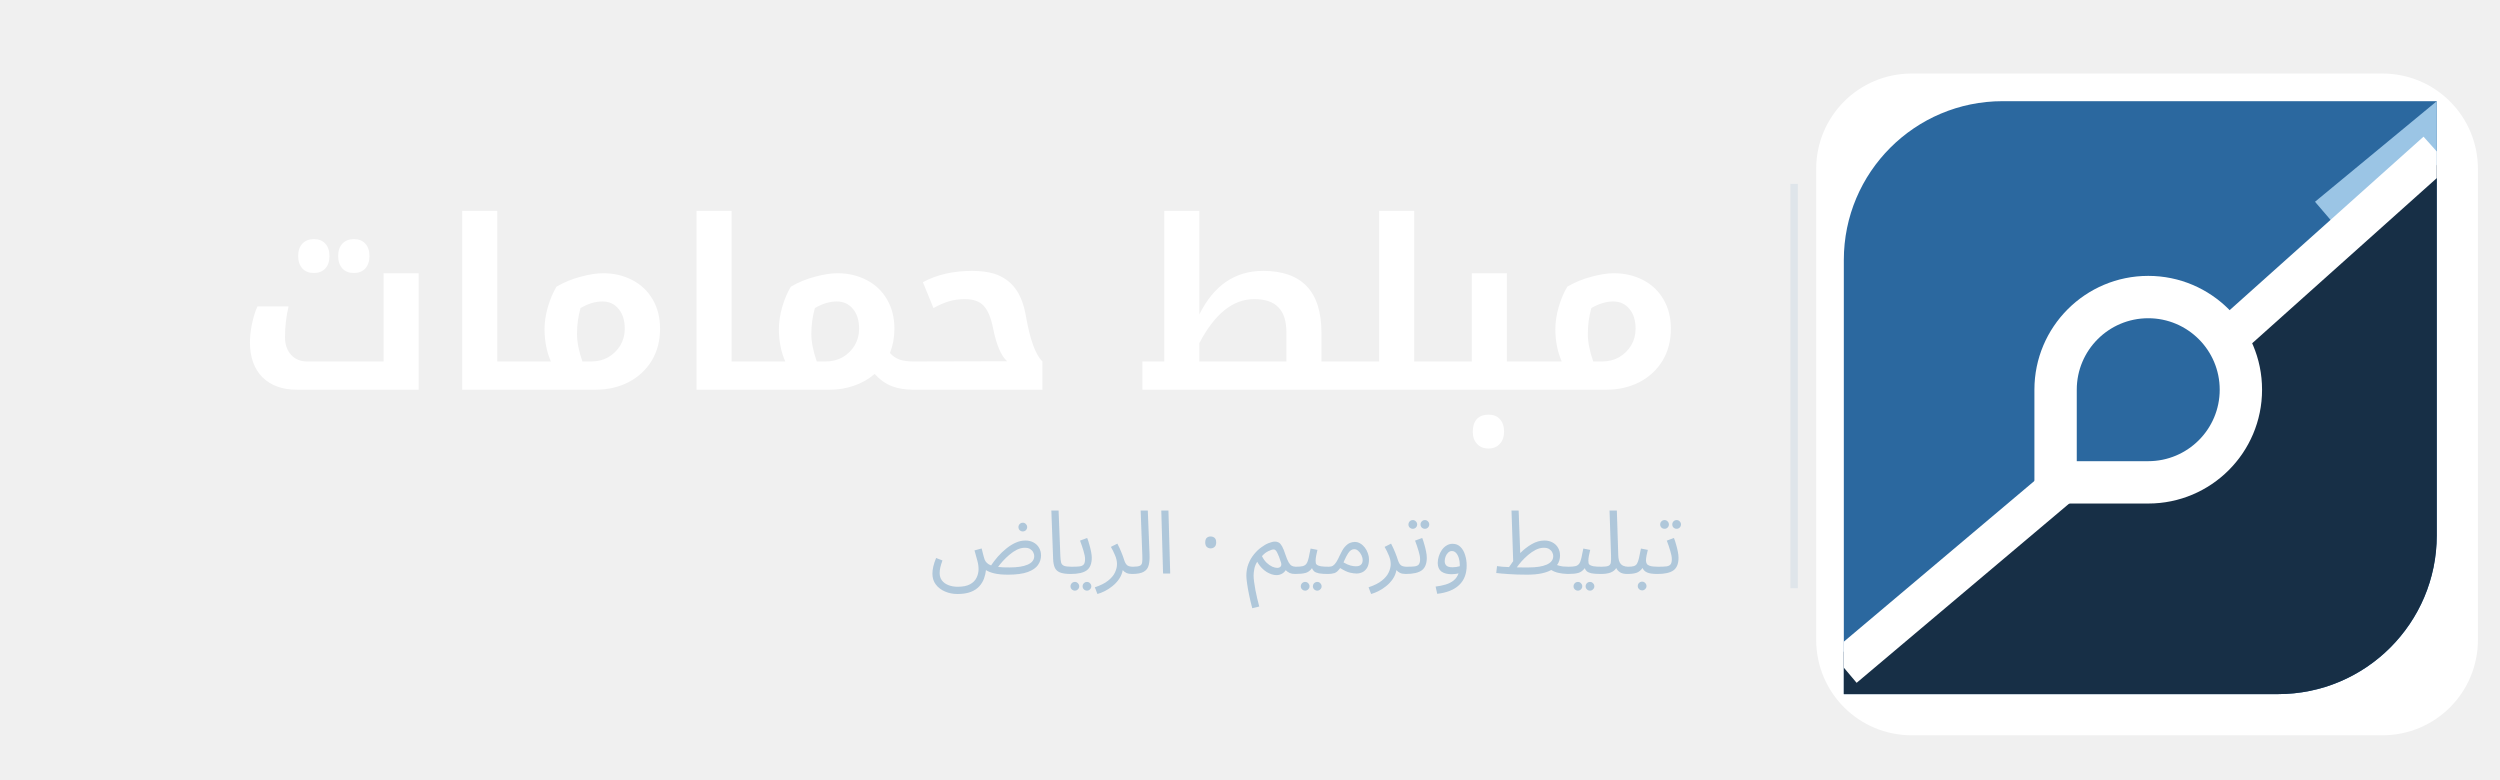
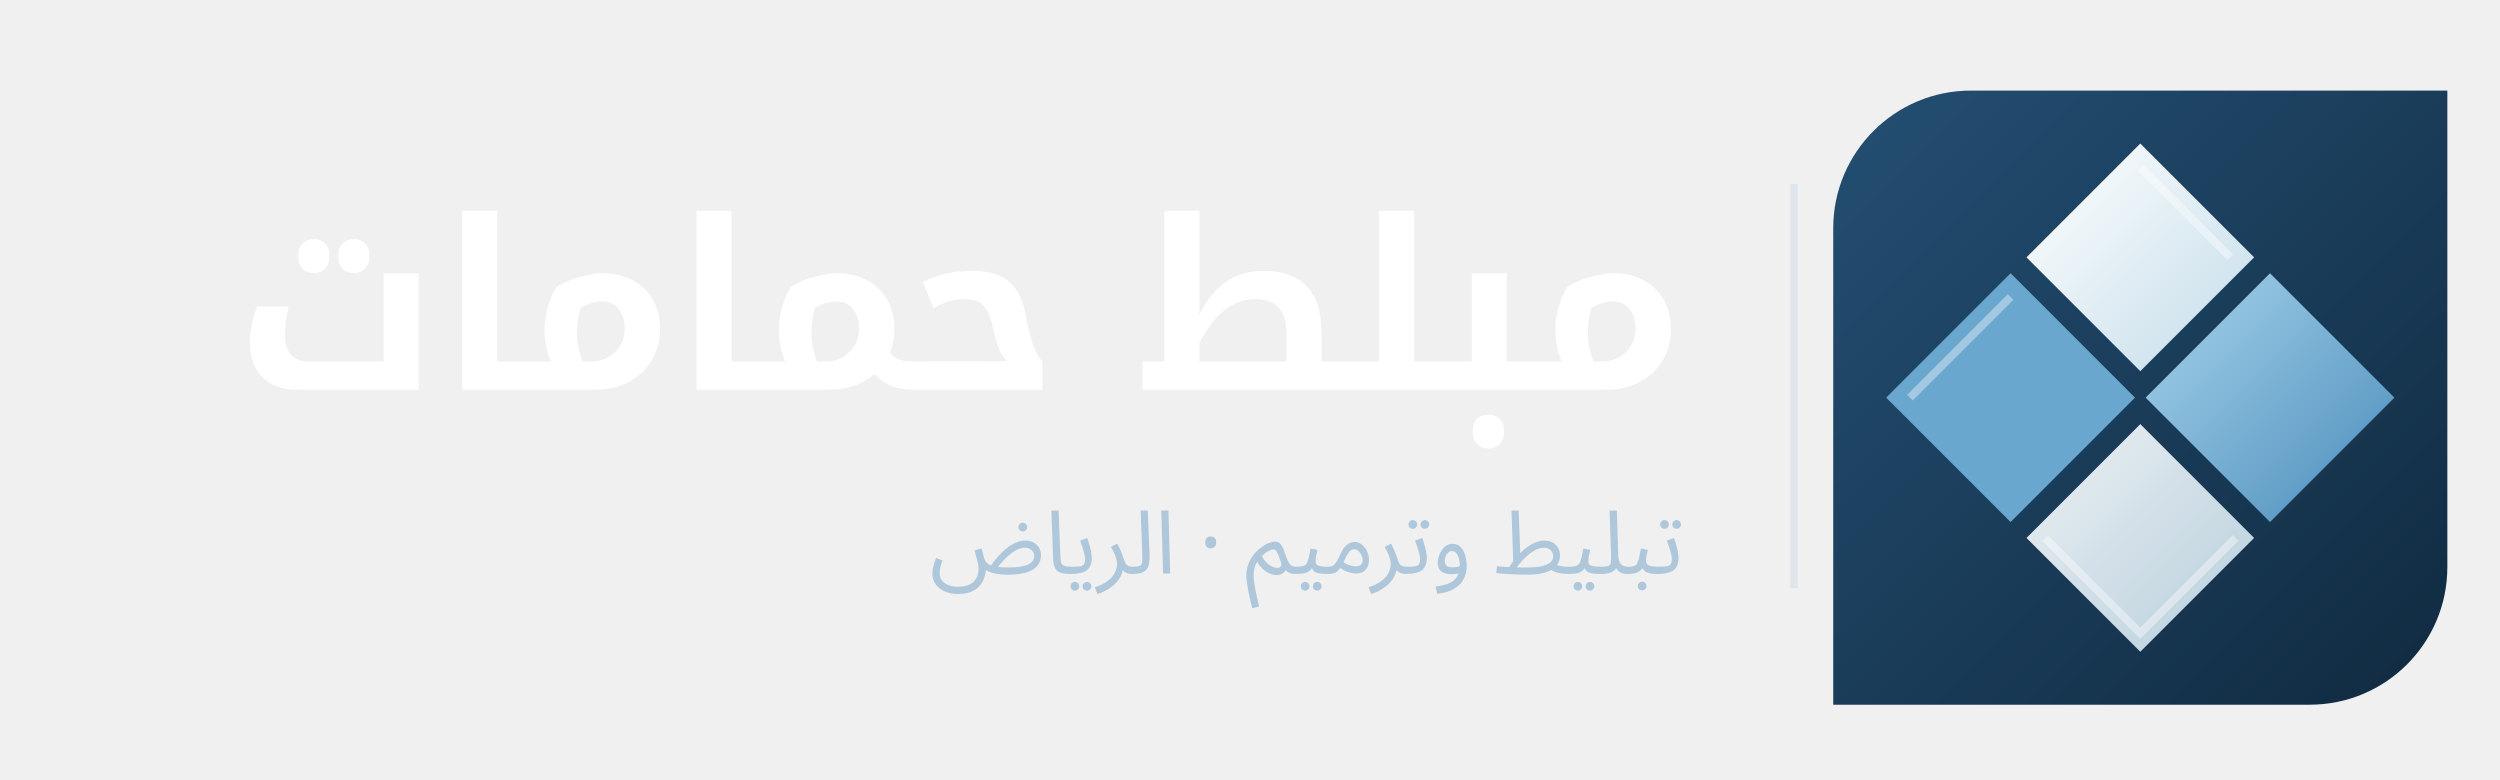
- <svg xmlns="http://www.w3.org/2000/svg" width="340" height="106" viewBox="0 0 340 106" version="1.1" id="svg9">
-   <defs id="defs9" />
-   <path id="rect1" style="fill:#ffffff" d="m 260,10 h 64 c 7.202,0 13,5.798 13,13 v 64 c 0,7.202 -5.798,13 -13,13 h -64 c -7.202,0 -13,-5.798 -13,-13 V 23 c 0,-7.202 5.798,-13 13,-13 z" />
-   <g transform="translate(245 8) scale(.36)" id="g8">
-     <defs id="defs1">
+ <svg xmlns="http://www.w3.org/2000/svg" width="340" height="106" viewBox="0 0 340 106" version="1.1" id="svg15">
+   <defs id="defs15" />
+   <g transform="translate(245 8) scale(.36)" id="g14">
+     <defs id="defs6">
+       <linearGradient id="ground" x1="0" y1="0" x2="1" y2="1">
+         <stop stop-color="#244f73" id="stop1" />
+         <stop offset="1" stop-color="#102a40" id="stop2" />
+       </linearGradient>
+       <linearGradient id="porcelain" x1="0" y1="0" x2="1" y2="1">
+         <stop stop-color="#ffffff" id="stop3" />
+         <stop offset="1" stop-color="#c3dce9" id="stop4" />
+       </linearGradient>
+       <linearGradient id="blue-tile" x1="0" y1="0" x2="1" y2="1">
+         <stop stop-color="#a7d4eb" id="stop5" />
+         <stop offset="1" stop-color="#4a8cbb" id="stop6" />
+       </linearGradient>
      <clipPath id="tile">
-         <path d="M76 16h164v164a60 60 0 0 1-60 60H16V76a60 60 0 0 1 60-60Z" id="path1" />
+         <path d="M64 12h180v180a52 52 0 0 1-52 52H12V64a52 52 0 0 1 52-52Z" id="path6" />
      </clipPath>
    </defs>
-     <g clip-path="url(#tile)" id="g7">
-       <path fill="#2b689f" d="M16 16h224v224H16z" id="path2" />
-       <path fill="#172f46" d="M16 224 240 40v200H16Z" id="path3" />
-       <path fill="#9bc5e5" d="m194 54 46-38v24l-34 28Z" id="path4" />
-       <path d="m16 230 83-70m65-57 76-68" fill="none" stroke="#fff" stroke-width="15" id="path5" />
-       <path fill="#fff" d="M88 168v-43a43 43 0 1 1 43 43H88Z" id="path6" />
-       <path fill="#2b689f" d="M104 152v-27a27 27 0 1 1 27 27h-27Z" id="path7" />
+     <g clip-path="url(#tile)" id="g13">
+       <path fill="url(#ground)" d="M12 12h232v232H12z" id="path7" />
+       <path d="M128 32 171 75 128 118 85 75Z" fill="url(#porcelain)" id="path8" />
+       <path d="m177 81 47 47-47 47-47-47Z" fill="url(#blue-tile)" id="path9" />
+       <path d="m128 138 43 43-43 43-43-43Z" fill="url(#porcelain)" opacity=".92" id="path10" />
+       <path d="m79 81 47 47-47 47-47-47Z" fill="#6aa7cf" id="path11" />
+       <path d="m41 128 38-38m49-49 34 34" fill="none" stroke="#fff" stroke-opacity=".38" stroke-width="3" id="path12" />
+       <path d="m92 181 36 36 36-36" fill="none" stroke="#fff" stroke-opacity=".38" stroke-width="3" id="path13" />
    </g>
  </g>
-   <path d="M244 25v55" fill="none" stroke="#afc7da" stroke-opacity=".25" id="path8" />
-   <path d="m 208.776,53 q -0.16,0 -0.16,-0.16 v -3.552 q 0,-0.128 0.16,-0.128 h 3.616 q -0.864,-1.984 -0.864,-4.416 0,-1.376 0.448,-2.976 0.48,-1.632 1.184,-2.784 1.536,-0.896 3.264,-1.344 1.76,-0.48 3.072,-0.48 2.176,0 3.968,0.928 1.792,0.928 2.784,2.656 0.992,1.696 0.992,3.968 0,2.432 -1.12,4.32 -1.152,1.888 -3.168,2.944 -2.016,1.024 -4.448,1.024 z m 7.168,-7.584 q 0,1.632 0.736,3.744 h 1.216 q 1.28,0 2.304,-0.576 1.024,-0.608 1.632,-1.6 0.608,-1.024 0.608,-2.272 0,-1.696 -0.832,-2.688 -0.832,-1.024 -2.208,-1.024 -1.44,0 -2.976,0.896 -0.48,1.696 -0.48,3.52 z M 196.168,53 q -0.16,0 -0.16,-0.16 v -3.552 q 0,-0.128 0.16,-0.128 h 4 v -12 h 4.768 v 12 h 4.16 q 0.16,0 0.16,0.128 v 3.552 q 0,0.16 -0.16,0.16 z m 6.272,8 q -0.992,0 -1.568,-0.64 -0.576,-0.608 -0.576,-1.664 0,-1.056 0.544,-1.696 0.576,-0.608 1.6,-0.608 0.992,0 1.536,0.608 0.576,0.608 0.576,1.696 0,1.056 -0.576,1.664 Q 203.4,61 202.44,61 Z m -18.88,-8 q -0.16,0 -0.16,-0.16 v -3.552 q 0,-0.128 0.16,-0.128 h 4 V 28.68 h 4.768 v 20.48 h 4.16 q 0.16,0 0.16,0.128 v 3.552 q 0,0.16 -0.16,0.16 z m -28.192,-3.84 h 2.976 V 28.68 h 4.768 v 14.08 q 2.944,-5.92 8.672,-5.92 3.936,0 5.92,2.08 2.016,2.08 2.016,6.4 v 3.84 h 4.16 q 0.16,0 0.16,0.128 v 3.552 q 0,0.16 -0.16,0.16 h -28.512 z m 19.584,0 v -3.936 q 0,-2.336 -1.088,-3.424 -1.056,-1.12 -3.296,-1.12 -4.32,0 -7.456,5.984 V 49.16 Z M 124.072,53 q -0.16,0 -0.16,-0.16 v -3.552 q 0,-0.128 0.16,-0.128 l 12.896,-0.032 q -1.248,-1.12 -1.92,-4.544 -0.448,-2.176 -1.312,-3.04 -0.832,-0.864 -2.528,-0.864 -1.12,0 -2.112,0.288 -0.992,0.288 -2.144,0.928 l -1.44,-3.52 q 2.848,-1.536 6.688,-1.536 1.728,0 3.008,0.384 1.792,0.576 2.848,1.984 1.056,1.376 1.472,3.808 0.832,4.768 2.24,6.144 V 53 Z M 106.792,49.16 q -0.864,-1.984 -0.864,-4.416 0,-1.376 0.448,-2.976 0.48,-1.632 1.184,-2.784 1.536,-0.896 3.264,-1.344 1.76,-0.48 3.072,-0.48 2.176,0 3.968,0.928 1.792,0.928 2.784,2.656 0.992,1.696 0.992,3.968 0,1.76 -0.608,3.296 0.576,0.64 1.312,0.896 0.768,0.256 1.888,0.256 h 0.16 q 0.16,0 0.16,0.128 v 3.552 q 0,0.16 -0.16,0.16 h -0.16 q -1.696,0 -2.944,-0.48 -1.248,-0.48 -2.336,-1.664 -1.216,1.056 -2.816,1.6 Q 114.568,53 112.904,53 h -9.728 q -0.16,0 -0.16,-0.16 v -3.552 q 0,-0.128 0.16,-0.128 z m 3.552,-3.744 q 0,1.632 0.736,3.744 h 1.216 q 1.28,0 2.304,-0.576 1.024,-0.608 1.632,-1.6 0.608,-1.024 0.608,-2.272 0,-1.696 -0.832,-2.688 Q 115.176,41 113.8,41 q -1.44,0 -2.976,0.896 -0.48,1.696 -0.48,3.52 z m -6.848,3.744 q 0.16,0 0.16,0.128 v 3.552 q 0,0.16 -0.16,0.16 H 94.728 V 28.68 h 4.768 V 49.16 Z M 71.304,53 q -0.16,0 -0.16,-0.16 v -3.552 q 0,-0.128 0.16,-0.128 h 3.616 q -0.864,-1.984 -0.864,-4.416 0,-1.376 0.448,-2.976 0.48,-1.632 1.184,-2.784 1.536,-0.896 3.264,-1.344 1.76,-0.48 3.072,-0.48 2.176,0 3.968,0.928 1.792,0.928 2.784,2.656 0.992,1.696 0.992,3.968 0,2.432 -1.12,4.32 -1.152,1.888 -3.168,2.944 -2.016,1.024 -4.448,1.024 z m 7.168,-7.584 q 0,1.632 0.736,3.744 h 1.216 q 1.28,0 2.304,-0.576 1.024,-0.608 1.632,-1.6 0.608,-1.024 0.608,-2.272 0,-1.696 -0.832,-2.688 -0.832,-1.024 -2.208,-1.024 -1.44,0 -2.976,0.896 -0.48,1.696 -0.48,3.52 z m -6.848,3.744 q 0.16,0 0.16,0.128 v 3.552 q 0,0.16 -0.16,0.16 h -8.768 V 28.68 h 4.768 V 49.16 Z M 42.696,37.128 q -0.992,0 -1.568,-0.608 -0.576,-0.64 -0.576,-1.696 0,-1.088 0.576,-1.696 0.576,-0.608 1.568,-0.608 0.992,0 1.536,0.608 0.576,0.608 0.576,1.696 0,1.088 -0.576,1.696 -0.576,0.608 -1.536,0.608 z m 5.44,0 q -0.992,0 -1.568,-0.608 -0.576,-0.64 -0.576,-1.696 0,-1.088 0.576,-1.696 0.576,-0.608 1.568,-0.608 0.992,0 1.536,0.608 0.576,0.608 0.576,1.696 0,1.056 -0.576,1.696 -0.576,0.608 -1.536,0.608 z M 40.36,53 q -2.944,0 -4.672,-1.696 -1.696,-1.728 -1.696,-4.736 0,-1.216 0.288,-2.56 0.288,-1.376 0.736,-2.336 h 4.224 q -0.48,2.08 -0.48,4.192 0,1.472 0.832,2.4 0.832,0.896 2.176,0.896 h 10.4 v -12 h 4.768 V 53 Z" id="text8" style="font-weight:700;font-size:32px;font-family:'Noto Kufi Arabic';direction:rtl;fill:#ffffff" aria-label="مبلط حمامات" />
-   <path d="m 228.028,71.916 q -0.252,0 -0.432,-0.168 -0.168,-0.18 -0.168,-0.42 0,-0.24 0.168,-0.42 0.18,-0.18 0.432,-0.18 0.24,0 0.408,0.18 0.18,0.18 0.18,0.42 0,0.24 -0.18,0.42 -0.168,0.168 -0.408,0.168 z m -1.644,0 q -0.252,0 -0.432,-0.168 -0.168,-0.18 -0.168,-0.42 0,-0.24 0.168,-0.42 0.18,-0.18 0.432,-0.18 0.24,0 0.408,0.18 0.18,0.18 0.18,0.42 0,0.24 -0.18,0.42 -0.168,0.168 -0.408,0.168 z m -0.972,6.144 0.12,-0.984 q 0.708,0 1.104,-0.048 0.396,-0.06 0.564,-0.276 0.168,-0.228 0.168,-0.708 0,-0.456 -0.216,-1.14 -0.204,-0.696 -0.468,-1.38 l 0.972,-0.36 q 0.156,0.384 0.288,0.876 0.144,0.492 0.24,0.972 0.096,0.48 0.096,0.84 0,1.2 -0.672,1.704 -0.672,0.504 -2.196,0.504 z m -4.116,0 0.12,-0.984 q 0.504,0 0.792,-0.084 0.288,-0.096 0.432,-0.348 0.156,-0.264 0.264,-0.756 0.108,-0.492 0.264,-1.284 l 0.936,0.18 q -0.072,0.324 -0.168,0.744 -0.084,0.42 -0.084,0.708 0,0.24 0.108,0.432 0.108,0.192 0.468,0.3 0.36,0.108 1.104,0.108 0.252,0 0.36,0.144 0.12,0.132 0.12,0.324 0,0.192 -0.168,0.36 -0.168,0.156 -0.432,0.156 -0.948,0 -1.404,-0.204 -0.456,-0.204 -0.624,-0.612 -0.36,0.504 -0.828,0.66 -0.468,0.156 -1.26,0.156 z m 2.04,2.232 q -0.252,0 -0.432,-0.18 -0.168,-0.168 -0.168,-0.408 0,-0.24 0.168,-0.42 0.18,-0.18 0.432,-0.18 0.24,0 0.408,0.18 0.18,0.18 0.18,0.42 0,0.24 -0.18,0.408 -0.168,0.18 -0.408,0.18 z m -5.64,-2.232 0.108,-0.984 q 0.684,0 0.96,-0.132 0.276,-0.132 0.312,-0.468 0.048,-0.336 0.024,-0.936 l -0.204,-6.108 h 0.996 l 0.192,6.084 q 0.024,0.612 0.192,0.96 0.18,0.336 0.48,0.468 0.3,0.132 0.66,0.132 0.252,0 0.36,0.144 0.12,0.132 0.12,0.324 0,0.192 -0.168,0.36 -0.168,0.156 -0.432,0.156 -0.612,0 -0.972,-0.228 -0.36,-0.24 -0.516,-0.576 -0.24,0.396 -0.744,0.6 -0.492,0.204 -1.368,0.204 z m -4.476,0 0.12,-0.984 q 0.6,0 0.936,-0.084 0.336,-0.096 0.504,-0.348 0.18,-0.264 0.288,-0.756 0.108,-0.492 0.264,-1.284 l 0.936,0.18 q -0.072,0.324 -0.168,0.744 -0.084,0.42 -0.084,0.708 0,0.18 0.024,0.336 0.024,0.156 0.18,0.264 0.156,0.108 0.528,0.18 0.372,0.06 1.068,0.06 0.252,0 0.36,0.144 0.12,0.132 0.12,0.324 0,0.192 -0.168,0.36 -0.168,0.156 -0.432,0.156 -0.78,0 -1.224,-0.084 -0.432,-0.096 -0.648,-0.264 -0.204,-0.18 -0.3,-0.444 -0.348,0.492 -0.864,0.648 -0.504,0.144 -1.44,0.144 z m 3.024,2.268 q -0.252,0 -0.432,-0.18 -0.168,-0.168 -0.168,-0.408 0,-0.24 0.168,-0.42 0.18,-0.18 0.432,-0.18 0.24,0 0.408,0.18 0.18,0.18 0.18,0.42 0,0.24 -0.18,0.408 -0.168,0.18 -0.408,0.18 z m -1.644,0 q -0.252,0 -0.432,-0.18 -0.168,-0.168 -0.168,-0.408 0,-0.24 0.168,-0.42 0.18,-0.18 0.432,-0.18 0.24,0 0.408,0.18 0.18,0.18 0.18,0.42 0,0.24 -0.18,0.408 -0.168,0.18 -0.408,0.18 z m -6.924,-2.172 q -1.5,0 -2.568,-0.084 -1.068,-0.072 -1.62,-0.144 l 0.108,-0.936 q 0.324,0.048 0.732,0.084 0.408,0.024 0.9,0.048 0.264,-0.408 0.564,-0.804 l -0.228,-6.888 h 0.972 l 0.216,5.784 q 0.72,-0.72 1.56,-1.212 0.852,-0.492 1.728,-0.492 0.66,0 1.128,0.276 0.48,0.264 0.732,0.72 0.264,0.456 0.264,1.032 0,0.348 -0.096,0.684 -0.096,0.336 -0.312,0.624 0.396,0.144 0.804,0.192 0.42,0.036 0.78,0.036 0.252,0 0.36,0.144 0.12,0.132 0.12,0.324 0,0.192 -0.168,0.36 -0.168,0.156 -0.432,0.156 -0.264,0 -0.66,-0.048 -0.396,-0.048 -0.828,-0.156 -0.42,-0.12 -0.768,-0.336 -0.528,0.3 -1.344,0.468 -0.804,0.168 -1.944,0.168 z m 2.292,-3.66 q -0.552,0 -1.104,0.276 -0.54,0.276 -1.032,0.696 -0.492,0.42 -0.9,0.876 -0.396,0.456 -0.648,0.816 0.372,0 0.768,0.012 0.408,0 0.84,0 1.584,0 2.46,-0.384 0.888,-0.396 0.888,-1.152 0,-0.264 -0.132,-0.516 -0.132,-0.264 -0.408,-0.444 -0.276,-0.18 -0.732,-0.18 z m -14.508,6.264 -0.216,-0.984 q 0.768,-0.096 1.392,-0.288 0.624,-0.192 1.068,-0.552 0.444,-0.36 0.66,-0.96 -0.216,0.06 -0.456,0.084 -0.24,0.036 -0.468,0.036 -0.912,0 -1.416,-0.372 -0.492,-0.384 -0.492,-1.152 0,-0.456 0.144,-0.912 0.144,-0.468 0.408,-0.852 0.264,-0.384 0.636,-0.612 0.372,-0.24 0.828,-0.24 0.648,0 1.068,0.42 0.432,0.42 0.636,1.104 0.216,0.672 0.216,1.428 0,1.68 -1.02,2.652 -1.008,0.972 -2.988,1.2 z m 1.02,-4.428 q 0,0.372 0.24,0.6 0.24,0.216 0.828,0.216 0.516,0 0.984,-0.144 0,-0.072 0,-0.168 0,-0.504 -0.132,-0.936 -0.132,-0.432 -0.372,-0.696 -0.24,-0.264 -0.576,-0.264 -0.276,0 -0.504,0.216 -0.216,0.204 -0.348,0.528 -0.12,0.324 -0.12,0.648 z m -2.688,-4.416 q -0.252,0 -0.432,-0.168 -0.168,-0.18 -0.168,-0.42 0,-0.24 0.168,-0.42 0.18,-0.18 0.432,-0.18 0.24,0 0.408,0.18 0.18,0.18 0.18,0.42 0,0.24 -0.18,0.42 -0.168,0.168 -0.408,0.168 z m -1.644,0 q -0.252,0 -0.432,-0.168 -0.168,-0.18 -0.168,-0.42 0,-0.24 0.168,-0.42 0.18,-0.18 0.432,-0.18 0.24,0 0.408,0.18 0.18,0.18 0.18,0.42 0,0.24 -0.18,0.42 -0.168,0.168 -0.408,0.168 z m -0.972,6.144 0.12,-0.984 q 0.708,0 1.104,-0.048 0.396,-0.06 0.564,-0.276 0.168,-0.228 0.168,-0.708 0,-0.456 -0.216,-1.14 -0.204,-0.696 -0.468,-1.38 l 0.972,-0.36 q 0.156,0.384 0.288,0.876 0.144,0.492 0.24,0.972 0.096,0.48 0.096,0.84 0,1.2 -0.672,1.704 -0.672,0.504 -2.196,0.504 z m -4.704,2.724 -0.348,-0.912 q 1.164,-0.384 1.812,-0.912 0.66,-0.528 0.924,-1.104 0.276,-0.588 0.276,-1.14 0,-0.588 -0.264,-1.188 -0.252,-0.612 -0.564,-1.152 l 0.876,-0.444 q 0.336,0.636 0.564,1.224 0.24,0.588 0.372,1.032 0.168,0.516 0.432,0.708 0.276,0.18 0.744,0.18 0.252,0 0.36,0.144 0.12,0.132 0.12,0.324 0,0.192 -0.168,0.36 -0.168,0.156 -0.432,0.156 -0.456,0 -0.768,-0.144 -0.3,-0.144 -0.492,-0.384 -0.12,0.672 -0.504,1.224 -0.384,0.552 -0.9,0.96 -0.516,0.42 -1.056,0.684 -0.54,0.264 -0.984,0.384 z m -5.868,-2.724 0.12,-0.984 q 0.336,0 0.564,-0.144 0.228,-0.144 0.444,-0.48 0.216,-0.336 0.468,-0.9 0.348,-0.768 0.684,-1.164 0.348,-0.396 0.684,-0.54 0.348,-0.144 0.684,-0.144 0.408,0 0.756,0.216 0.348,0.204 0.612,0.552 0.264,0.348 0.408,0.768 0.156,0.408 0.156,0.816 0,0.72 -0.252,1.152 -0.252,0.42 -0.648,0.612 -0.384,0.18 -0.804,0.18 -0.348,0 -0.888,-0.12 -0.528,-0.12 -1.332,-0.624 -0.384,0.552 -0.768,0.684 -0.384,0.12 -0.888,0.12 z m 2.244,-1.872 q -0.072,0.156 -0.132,0.3 0.516,0.3 0.936,0.42 0.432,0.108 0.72,0.108 0.516,0 0.732,-0.228 0.216,-0.228 0.216,-0.6 0,-0.348 -0.168,-0.696 -0.168,-0.348 -0.432,-0.576 -0.252,-0.228 -0.54,-0.228 -0.216,0 -0.42,0.12 -0.204,0.12 -0.42,0.444 -0.216,0.324 -0.492,0.936 z m -6.72,1.872 0.12,-0.984 q 0.6,0 0.936,-0.084 0.336,-0.096 0.504,-0.348 0.18,-0.264 0.288,-0.756 0.108,-0.492 0.264,-1.284 l 0.936,0.18 q -0.072,0.324 -0.168,0.744 -0.084,0.42 -0.084,0.708 0,0.18 0.024,0.336 0.024,0.156 0.18,0.264 0.156,0.108 0.528,0.18 0.372,0.06 1.068,0.06 0.252,0 0.36,0.144 0.12,0.132 0.12,0.324 0,0.192 -0.168,0.36 -0.168,0.156 -0.432,0.156 -0.78,0 -1.224,-0.084 -0.432,-0.096 -0.648,-0.264 -0.204,-0.18 -0.3,-0.444 -0.348,0.492 -0.864,0.648 -0.504,0.144 -1.44,0.144 z m 3.024,2.268 q -0.252,0 -0.432,-0.18 -0.168,-0.168 -0.168,-0.408 0,-0.24 0.168,-0.42 0.18,-0.18 0.432,-0.18 0.24,0 0.408,0.18 0.18,0.18 0.18,0.42 0,0.24 -0.18,0.408 -0.168,0.18 -0.408,0.18 z m -1.644,0 q -0.252,0 -0.432,-0.18 -0.168,-0.168 -0.168,-0.408 0,-0.24 0.168,-0.42 0.18,-0.18 0.432,-0.18 0.24,0 0.408,0.18 0.18,0.18 0.18,0.42 0,0.24 -0.18,0.408 -0.168,0.18 -0.408,0.18 z m -7.2,2.388 q -0.252,-0.924 -0.432,-1.812 -0.18,-0.876 -0.276,-1.572 -0.096,-0.696 -0.096,-1.032 0,-0.888 0.288,-1.62 0.288,-0.732 0.744,-1.284 0.456,-0.564 0.984,-0.948 0.528,-0.396 1.02,-0.588 0.504,-0.204 0.852,-0.204 0.3,0 0.528,0.132 0.228,0.132 0.444,0.516 0.216,0.384 0.456,1.128 0.228,0.684 0.432,1.044 0.204,0.348 0.444,0.48 0.24,0.12 0.552,0.12 0.252,0 0.36,0.144 0.12,0.132 0.12,0.324 0,0.192 -0.168,0.36 -0.168,0.156 -0.432,0.156 -0.42,0 -0.732,-0.132 -0.3,-0.144 -0.54,-0.384 -0.228,0.348 -0.552,0.504 -0.324,0.168 -0.696,0.168 -0.444,0 -0.936,-0.216 -0.48,-0.204 -0.924,-0.612 -0.444,-0.408 -0.768,-0.984 -0.3,0.456 -0.396,0.984 -0.096,0.516 -0.096,0.912 0,0.336 0.072,0.852 0.072,0.528 0.18,1.116 0.12,0.588 0.252,1.164 0.144,0.588 0.264,1.056 z m 3.396,-5.484 q 0.312,0 0.468,-0.192 0.156,-0.192 0.036,-0.564 -0.276,-0.876 -0.504,-1.308 -0.216,-0.444 -0.48,-0.444 -0.264,0 -0.744,0.24 -0.468,0.228 -0.852,0.672 0.264,0.54 0.636,0.9 0.384,0.36 0.756,0.528 0.384,0.168 0.684,0.168 z m -9.792,-3.468 q 0,-0.444 0.216,-0.624 0.216,-0.18 0.516,-0.18 0.312,0 0.528,0.18 0.228,0.18 0.228,0.624 0,0.432 -0.228,0.624 -0.216,0.192 -0.528,0.192 -0.3,0 -0.516,-0.192 -0.216,-0.192 -0.216,-0.624 z m -5.736,4.236 -0.24,-8.568 h 0.972 l 0.24,8.568 z m -4.224,0.06 0.108,-0.984 q 0.684,0 0.96,-0.132 0.276,-0.132 0.312,-0.468 0.048,-0.336 0.024,-0.936 l -0.228,-6.108 h 0.972 l 0.24,6 q 0.036,0.852 -0.12,1.44 -0.144,0.588 -0.672,0.888 -0.516,0.3 -1.596,0.3 z m -4.704,2.724 -0.348,-0.912 q 1.164,-0.384 1.812,-0.912 0.66,-0.528 0.924,-1.104 0.276,-0.588 0.276,-1.14 0,-0.588 -0.264,-1.188 -0.252,-0.612 -0.564,-1.152 l 0.876,-0.444 q 0.336,0.636 0.564,1.224 0.24,0.588 0.372,1.032 0.168,0.516 0.432,0.708 0.276,0.18 0.744,0.18 0.252,0 0.36,0.144 0.12,0.132 0.12,0.324 0,0.192 -0.168,0.36 -0.168,0.156 -0.432,0.156 -0.456,0 -0.768,-0.144 -0.3,-0.144 -0.492,-0.384 -0.12,0.672 -0.504,1.224 -0.384,0.552 -0.9,0.96 -0.516,0.42 -1.056,0.684 -0.54,0.264 -0.984,0.384 z m -3.636,-2.724 0.12,-0.984 q 0.708,0 1.104,-0.048 0.396,-0.06 0.564,-0.276 0.168,-0.228 0.168,-0.708 0,-0.456 -0.216,-1.14 -0.204,-0.696 -0.468,-1.38 l 0.972,-0.36 q 0.156,0.384 0.288,0.876 0.144,0.492 0.24,0.972 0.096,0.48 0.096,0.84 0,1.2 -0.672,1.704 -0.672,0.504 -2.196,0.504 z m 2.22,2.268 q -0.252,0 -0.432,-0.18 -0.168,-0.168 -0.168,-0.408 0,-0.24 0.168,-0.42 0.18,-0.18 0.432,-0.18 0.24,0 0.408,0.18 0.18,0.18 0.18,0.42 0,0.24 -0.18,0.408 -0.168,0.18 -0.408,0.18 z m -1.644,0 q -0.252,0 -0.432,-0.18 -0.168,-0.168 -0.168,-0.408 0,-0.24 0.168,-0.42 0.18,-0.18 0.432,-0.18 0.24,0 0.408,0.18 0.18,0.18 0.18,0.42 0,0.24 -0.18,0.408 -0.168,0.18 -0.408,0.18 z m -0.576,-2.268 q -0.96,0 -1.476,-0.216 -0.504,-0.216 -0.696,-0.672 -0.192,-0.456 -0.216,-1.176 l -0.24,-6.564 h 0.984 l 0.24,6.18 q 0.024,0.588 0.108,0.912 0.096,0.312 0.408,0.432 0.324,0.12 1.008,0.12 0.252,0 0.36,0.144 0.12,0.132 0.12,0.324 0,0.192 -0.168,0.36 -0.168,0.156 -0.432,0.156 z m -15.408,2.724 q -0.9,0 -1.68,-0.336 -0.768,-0.324 -1.248,-0.948 -0.468,-0.612 -0.468,-1.488 0,-0.432 0.12,-0.96 0.12,-0.528 0.384,-1.164 l 0.864,0.336 q -0.192,0.504 -0.288,0.924 -0.096,0.42 -0.096,0.78 0,0.612 0.324,1.032 0.336,0.42 0.888,0.624 0.564,0.216 1.236,0.216 1.092,0 1.704,-0.348 0.624,-0.348 0.876,-0.9 0.264,-0.552 0.264,-1.14 0,-0.588 -0.18,-1.212 -0.168,-0.636 -0.372,-1.344 l 0.972,-0.264 q 0.192,0.684 0.252,0.996 0.072,0.312 0.144,0.492 0.228,0.576 0.888,0.816 0.396,-0.588 0.912,-1.188 0.528,-0.6 1.14,-1.092 0.612,-0.504 1.272,-0.804 0.66,-0.3 1.344,-0.3 0.66,0 1.128,0.276 0.48,0.264 0.732,0.72 0.264,0.456 0.264,1.032 0,0.708 -0.42,1.308 -0.408,0.588 -1.392,0.948 -0.984,0.36 -2.676,0.36 -1.152,0 -1.884,-0.18 -0.732,-0.18 -1.116,-0.444 -0.06,0.576 -0.264,1.14 -0.204,0.576 -0.636,1.056 -0.42,0.48 -1.152,0.768 -0.72,0.288 -1.836,0.288 z m 9.18,-6.288 q -0.54,0 -1.08,0.264 -0.528,0.264 -1.02,0.684 -0.48,0.408 -0.888,0.852 -0.396,0.444 -0.66,0.804 0.324,0.036 0.708,0.06 0.396,0.012 0.864,0.012 1.584,0 2.46,-0.384 0.888,-0.396 0.888,-1.152 0,-0.264 -0.132,-0.516 -0.132,-0.264 -0.408,-0.444 -0.276,-0.18 -0.732,-0.18 z m -0.276,-2.22 q -0.252,0 -0.432,-0.168 -0.168,-0.18 -0.168,-0.42 0,-0.24 0.168,-0.42 0.18,-0.18 0.432,-0.18 0.24,0 0.408,0.18 0.18,0.18 0.18,0.42 0,0.24 -0.18,0.42 -0.168,0.168 -0.408,0.168 z" id="text9" style="font-size:12px;font-family:'Noto Sans Arabic';direction:rtl;fill:#afc7da" aria-label="تبليط وترميم · الرياض" />
+   <path d="M244 25v55" fill="none" stroke="#afc7da" stroke-opacity=".25" id="path14" />
+   <path d="m 208.776,53 q -0.16,0 -0.16,-0.16 v -3.552 q 0,-0.128 0.16,-0.128 h 3.616 q -0.864,-1.984 -0.864,-4.416 0,-1.376 0.448,-2.976 0.48,-1.632 1.184,-2.784 1.536,-0.896 3.264,-1.344 1.76,-0.48 3.072,-0.48 2.176,0 3.968,0.928 1.792,0.928 2.784,2.656 0.992,1.696 0.992,3.968 0,2.432 -1.12,4.32 -1.152,1.888 -3.168,2.944 -2.016,1.024 -4.448,1.024 z m 7.168,-7.584 q 0,1.632 0.736,3.744 h 1.216 q 1.28,0 2.304,-0.576 1.024,-0.608 1.632,-1.6 0.608,-1.024 0.608,-2.272 0,-1.696 -0.832,-2.688 -0.832,-1.024 -2.208,-1.024 -1.44,0 -2.976,0.896 -0.48,1.696 -0.48,3.52 z M 196.168,53 q -0.16,0 -0.16,-0.16 v -3.552 q 0,-0.128 0.16,-0.128 h 4 v -12 h 4.768 v 12 h 4.16 q 0.16,0 0.16,0.128 v 3.552 q 0,0.16 -0.16,0.16 z m 6.272,8 q -0.992,0 -1.568,-0.64 -0.576,-0.608 -0.576,-1.664 0,-1.056 0.544,-1.696 0.576,-0.608 1.6,-0.608 0.992,0 1.536,0.608 0.576,0.608 0.576,1.696 0,1.056 -0.576,1.664 Q 203.4,61 202.44,61 Z m -18.88,-8 q -0.16,0 -0.16,-0.16 v -3.552 q 0,-0.128 0.16,-0.128 h 4 V 28.68 h 4.768 v 20.48 h 4.16 q 0.16,0 0.16,0.128 v 3.552 q 0,0.16 -0.16,0.16 z m -28.192,-3.84 h 2.976 V 28.68 h 4.768 v 14.08 q 2.944,-5.92 8.672,-5.92 3.936,0 5.92,2.08 2.016,2.08 2.016,6.4 v 3.84 h 4.16 q 0.16,0 0.16,0.128 v 3.552 q 0,0.16 -0.16,0.16 h -28.512 z m 19.584,0 v -3.936 q 0,-2.336 -1.088,-3.424 -1.056,-1.12 -3.296,-1.12 -4.32,0 -7.456,5.984 V 49.16 Z M 124.072,53 q -0.16,0 -0.16,-0.16 v -3.552 q 0,-0.128 0.16,-0.128 l 12.896,-0.032 q -1.248,-1.12 -1.92,-4.544 -0.448,-2.176 -1.312,-3.04 -0.832,-0.864 -2.528,-0.864 -1.12,0 -2.112,0.288 -0.992,0.288 -2.144,0.928 l -1.44,-3.52 q 2.848,-1.536 6.688,-1.536 1.728,0 3.008,0.384 1.792,0.576 2.848,1.984 1.056,1.376 1.472,3.808 0.832,4.768 2.24,6.144 V 53 Z M 106.792,49.16 q -0.864,-1.984 -0.864,-4.416 0,-1.376 0.448,-2.976 0.48,-1.632 1.184,-2.784 1.536,-0.896 3.264,-1.344 1.76,-0.48 3.072,-0.48 2.176,0 3.968,0.928 1.792,0.928 2.784,2.656 0.992,1.696 0.992,3.968 0,1.76 -0.608,3.296 0.576,0.64 1.312,0.896 0.768,0.256 1.888,0.256 h 0.16 q 0.16,0 0.16,0.128 v 3.552 q 0,0.16 -0.16,0.16 h -0.16 q -1.696,0 -2.944,-0.48 -1.248,-0.48 -2.336,-1.664 -1.216,1.056 -2.816,1.6 Q 114.568,53 112.904,53 h -9.728 q -0.16,0 -0.16,-0.16 v -3.552 q 0,-0.128 0.16,-0.128 z m 3.552,-3.744 q 0,1.632 0.736,3.744 h 1.216 q 1.28,0 2.304,-0.576 1.024,-0.608 1.632,-1.6 0.608,-1.024 0.608,-2.272 0,-1.696 -0.832,-2.688 Q 115.176,41 113.8,41 q -1.44,0 -2.976,0.896 -0.48,1.696 -0.48,3.52 z m -6.848,3.744 q 0.16,0 0.16,0.128 v 3.552 q 0,0.16 -0.16,0.16 H 94.728 V 28.68 h 4.768 V 49.16 Z M 71.304,53 q -0.16,0 -0.16,-0.16 v -3.552 q 0,-0.128 0.16,-0.128 h 3.616 q -0.864,-1.984 -0.864,-4.416 0,-1.376 0.448,-2.976 0.48,-1.632 1.184,-2.784 1.536,-0.896 3.264,-1.344 1.76,-0.48 3.072,-0.48 2.176,0 3.968,0.928 1.792,0.928 2.784,2.656 0.992,1.696 0.992,3.968 0,2.432 -1.12,4.32 -1.152,1.888 -3.168,2.944 -2.016,1.024 -4.448,1.024 z m 7.168,-7.584 q 0,1.632 0.736,3.744 h 1.216 q 1.28,0 2.304,-0.576 1.024,-0.608 1.632,-1.6 0.608,-1.024 0.608,-2.272 0,-1.696 -0.832,-2.688 -0.832,-1.024 -2.208,-1.024 -1.44,0 -2.976,0.896 -0.48,1.696 -0.48,3.52 z m -6.848,3.744 q 0.16,0 0.16,0.128 v 3.552 q 0,0.16 -0.16,0.16 h -8.768 V 28.68 h 4.768 V 49.16 Z M 42.696,37.128 q -0.992,0 -1.568,-0.608 -0.576,-0.64 -0.576,-1.696 0,-1.088 0.576,-1.696 0.576,-0.608 1.568,-0.608 0.992,0 1.536,0.608 0.576,0.608 0.576,1.696 0,1.088 -0.576,1.696 -0.576,0.608 -1.536,0.608 z m 5.44,0 q -0.992,0 -1.568,-0.608 -0.576,-0.64 -0.576,-1.696 0,-1.088 0.576,-1.696 0.576,-0.608 1.568,-0.608 0.992,0 1.536,0.608 0.576,0.608 0.576,1.696 0,1.056 -0.576,1.696 -0.576,0.608 -1.536,0.608 z M 40.36,53 q -2.944,0 -4.672,-1.696 -1.696,-1.728 -1.696,-4.736 0,-1.216 0.288,-2.56 0.288,-1.376 0.736,-2.336 h 4.224 q -0.48,2.08 -0.48,4.192 0,1.472 0.832,2.4 0.832,0.896 2.176,0.896 h 10.4 v -12 h 4.768 V 53 Z" id="text14" style="font-weight:700;font-size:32px;font-family:'Noto Kufi Arabic';direction:rtl;fill:#ffffff" aria-label="مبلط حمامات" />
+   <path d="m 228.028,71.916 q -0.252,0 -0.432,-0.168 -0.168,-0.18 -0.168,-0.42 0,-0.24 0.168,-0.42 0.18,-0.18 0.432,-0.18 0.24,0 0.408,0.18 0.18,0.18 0.18,0.42 0,0.24 -0.18,0.42 -0.168,0.168 -0.408,0.168 z m -1.644,0 q -0.252,0 -0.432,-0.168 -0.168,-0.18 -0.168,-0.42 0,-0.24 0.168,-0.42 0.18,-0.18 0.432,-0.18 0.24,0 0.408,0.18 0.18,0.18 0.18,0.42 0,0.24 -0.18,0.42 -0.168,0.168 -0.408,0.168 z m -0.972,6.144 0.12,-0.984 q 0.708,0 1.104,-0.048 0.396,-0.06 0.564,-0.276 0.168,-0.228 0.168,-0.708 0,-0.456 -0.216,-1.14 -0.204,-0.696 -0.468,-1.38 l 0.972,-0.36 q 0.156,0.384 0.288,0.876 0.144,0.492 0.24,0.972 0.096,0.48 0.096,0.84 0,1.2 -0.672,1.704 -0.672,0.504 -2.196,0.504 z m -4.116,0 0.12,-0.984 q 0.504,0 0.792,-0.084 0.288,-0.096 0.432,-0.348 0.156,-0.264 0.264,-0.756 0.108,-0.492 0.264,-1.284 l 0.936,0.18 q -0.072,0.324 -0.168,0.744 -0.084,0.42 -0.084,0.708 0,0.24 0.108,0.432 0.108,0.192 0.468,0.3 0.36,0.108 1.104,0.108 0.252,0 0.36,0.144 0.12,0.132 0.12,0.324 0,0.192 -0.168,0.36 -0.168,0.156 -0.432,0.156 -0.948,0 -1.404,-0.204 -0.456,-0.204 -0.624,-0.612 -0.36,0.504 -0.828,0.66 -0.468,0.156 -1.26,0.156 z m 2.04,2.232 q -0.252,0 -0.432,-0.18 -0.168,-0.168 -0.168,-0.408 0,-0.24 0.168,-0.42 0.18,-0.18 0.432,-0.18 0.24,0 0.408,0.18 0.18,0.18 0.18,0.42 0,0.24 -0.18,0.408 -0.168,0.18 -0.408,0.18 z m -5.64,-2.232 0.108,-0.984 q 0.684,0 0.96,-0.132 0.276,-0.132 0.312,-0.468 0.048,-0.336 0.024,-0.936 l -0.204,-6.108 h 0.996 l 0.192,6.084 q 0.024,0.612 0.192,0.96 0.18,0.336 0.48,0.468 0.3,0.132 0.66,0.132 0.252,0 0.36,0.144 0.12,0.132 0.12,0.324 0,0.192 -0.168,0.36 -0.168,0.156 -0.432,0.156 -0.612,0 -0.972,-0.228 -0.36,-0.24 -0.516,-0.576 -0.24,0.396 -0.744,0.6 -0.492,0.204 -1.368,0.204 z m -4.476,0 0.12,-0.984 q 0.6,0 0.936,-0.084 0.336,-0.096 0.504,-0.348 0.18,-0.264 0.288,-0.756 0.108,-0.492 0.264,-1.284 l 0.936,0.18 q -0.072,0.324 -0.168,0.744 -0.084,0.42 -0.084,0.708 0,0.18 0.024,0.336 0.024,0.156 0.18,0.264 0.156,0.108 0.528,0.18 0.372,0.06 1.068,0.06 0.252,0 0.36,0.144 0.12,0.132 0.12,0.324 0,0.192 -0.168,0.36 -0.168,0.156 -0.432,0.156 -0.78,0 -1.224,-0.084 -0.432,-0.096 -0.648,-0.264 -0.204,-0.18 -0.3,-0.444 -0.348,0.492 -0.864,0.648 -0.504,0.144 -1.44,0.144 z m 3.024,2.268 q -0.252,0 -0.432,-0.18 -0.168,-0.168 -0.168,-0.408 0,-0.24 0.168,-0.42 0.18,-0.18 0.432,-0.18 0.24,0 0.408,0.18 0.18,0.18 0.18,0.42 0,0.24 -0.18,0.408 -0.168,0.18 -0.408,0.18 z m -1.644,0 q -0.252,0 -0.432,-0.18 -0.168,-0.168 -0.168,-0.408 0,-0.24 0.168,-0.42 0.18,-0.18 0.432,-0.18 0.24,0 0.408,0.18 0.18,0.18 0.18,0.42 0,0.24 -0.18,0.408 -0.168,0.18 -0.408,0.18 z m -6.924,-2.172 q -1.5,0 -2.568,-0.084 -1.068,-0.072 -1.62,-0.144 l 0.108,-0.936 q 0.324,0.048 0.732,0.084 0.408,0.024 0.9,0.048 0.264,-0.408 0.564,-0.804 l -0.228,-6.888 h 0.972 l 0.216,5.784 q 0.72,-0.72 1.56,-1.212 0.852,-0.492 1.728,-0.492 0.66,0 1.128,0.276 0.48,0.264 0.732,0.72 0.264,0.456 0.264,1.032 0,0.348 -0.096,0.684 -0.096,0.336 -0.312,0.624 0.396,0.144 0.804,0.192 0.42,0.036 0.78,0.036 0.252,0 0.36,0.144 0.12,0.132 0.12,0.324 0,0.192 -0.168,0.36 -0.168,0.156 -0.432,0.156 -0.264,0 -0.66,-0.048 -0.396,-0.048 -0.828,-0.156 -0.42,-0.12 -0.768,-0.336 -0.528,0.3 -1.344,0.468 -0.804,0.168 -1.944,0.168 z m 2.292,-3.66 q -0.552,0 -1.104,0.276 -0.54,0.276 -1.032,0.696 -0.492,0.42 -0.9,0.876 -0.396,0.456 -0.648,0.816 0.372,0 0.768,0.012 0.408,0 0.84,0 1.584,0 2.46,-0.384 0.888,-0.396 0.888,-1.152 0,-0.264 -0.132,-0.516 -0.132,-0.264 -0.408,-0.444 -0.276,-0.18 -0.732,-0.18 z m -14.508,6.264 -0.216,-0.984 q 0.768,-0.096 1.392,-0.288 0.624,-0.192 1.068,-0.552 0.444,-0.36 0.66,-0.96 -0.216,0.06 -0.456,0.084 -0.24,0.036 -0.468,0.036 -0.912,0 -1.416,-0.372 -0.492,-0.384 -0.492,-1.152 0,-0.456 0.144,-0.912 0.144,-0.468 0.408,-0.852 0.264,-0.384 0.636,-0.612 0.372,-0.24 0.828,-0.24 0.648,0 1.068,0.42 0.432,0.42 0.636,1.104 0.216,0.672 0.216,1.428 0,1.68 -1.02,2.652 -1.008,0.972 -2.988,1.2 z m 1.02,-4.428 q 0,0.372 0.24,0.6 0.24,0.216 0.828,0.216 0.516,0 0.984,-0.144 0,-0.072 0,-0.168 0,-0.504 -0.132,-0.936 -0.132,-0.432 -0.372,-0.696 -0.24,-0.264 -0.576,-0.264 -0.276,0 -0.504,0.216 -0.216,0.204 -0.348,0.528 -0.12,0.324 -0.12,0.648 z m -2.688,-4.416 q -0.252,0 -0.432,-0.168 -0.168,-0.18 -0.168,-0.42 0,-0.24 0.168,-0.42 0.18,-0.18 0.432,-0.18 0.24,0 0.408,0.18 0.18,0.18 0.18,0.42 0,0.24 -0.18,0.42 -0.168,0.168 -0.408,0.168 z m -1.644,0 q -0.252,0 -0.432,-0.168 -0.168,-0.18 -0.168,-0.42 0,-0.24 0.168,-0.42 0.18,-0.18 0.432,-0.18 0.24,0 0.408,0.18 0.18,0.18 0.18,0.42 0,0.24 -0.18,0.42 -0.168,0.168 -0.408,0.168 z m -0.972,6.144 0.12,-0.984 q 0.708,0 1.104,-0.048 0.396,-0.06 0.564,-0.276 0.168,-0.228 0.168,-0.708 0,-0.456 -0.216,-1.14 -0.204,-0.696 -0.468,-1.38 l 0.972,-0.36 q 0.156,0.384 0.288,0.876 0.144,0.492 0.24,0.972 0.096,0.48 0.096,0.84 0,1.2 -0.672,1.704 -0.672,0.504 -2.196,0.504 z m -4.704,2.724 -0.348,-0.912 q 1.164,-0.384 1.812,-0.912 0.66,-0.528 0.924,-1.104 0.276,-0.588 0.276,-1.14 0,-0.588 -0.264,-1.188 -0.252,-0.612 -0.564,-1.152 l 0.876,-0.444 q 0.336,0.636 0.564,1.224 0.24,0.588 0.372,1.032 0.168,0.516 0.432,0.708 0.276,0.18 0.744,0.18 0.252,0 0.36,0.144 0.12,0.132 0.12,0.324 0,0.192 -0.168,0.36 -0.168,0.156 -0.432,0.156 -0.456,0 -0.768,-0.144 -0.3,-0.144 -0.492,-0.384 -0.12,0.672 -0.504,1.224 -0.384,0.552 -0.9,0.96 -0.516,0.42 -1.056,0.684 -0.54,0.264 -0.984,0.384 z m -5.868,-2.724 0.12,-0.984 q 0.336,0 0.564,-0.144 0.228,-0.144 0.444,-0.48 0.216,-0.336 0.468,-0.9 0.348,-0.768 0.684,-1.164 0.348,-0.396 0.684,-0.54 0.348,-0.144 0.684,-0.144 0.408,0 0.756,0.216 0.348,0.204 0.612,0.552 0.264,0.348 0.408,0.768 0.156,0.408 0.156,0.816 0,0.72 -0.252,1.152 -0.252,0.42 -0.648,0.612 -0.384,0.18 -0.804,0.18 -0.348,0 -0.888,-0.12 -0.528,-0.12 -1.332,-0.624 -0.384,0.552 -0.768,0.684 -0.384,0.12 -0.888,0.12 z m 2.244,-1.872 q -0.072,0.156 -0.132,0.3 0.516,0.3 0.936,0.42 0.432,0.108 0.72,0.108 0.516,0 0.732,-0.228 0.216,-0.228 0.216,-0.6 0,-0.348 -0.168,-0.696 -0.168,-0.348 -0.432,-0.576 -0.252,-0.228 -0.54,-0.228 -0.216,0 -0.42,0.12 -0.204,0.12 -0.42,0.444 -0.216,0.324 -0.492,0.936 z m -6.72,1.872 0.12,-0.984 q 0.6,0 0.936,-0.084 0.336,-0.096 0.504,-0.348 0.18,-0.264 0.288,-0.756 0.108,-0.492 0.264,-1.284 l 0.936,0.18 q -0.072,0.324 -0.168,0.744 -0.084,0.42 -0.084,0.708 0,0.18 0.024,0.336 0.024,0.156 0.18,0.264 0.156,0.108 0.528,0.18 0.372,0.06 1.068,0.06 0.252,0 0.36,0.144 0.12,0.132 0.12,0.324 0,0.192 -0.168,0.36 -0.168,0.156 -0.432,0.156 -0.78,0 -1.224,-0.084 -0.432,-0.096 -0.648,-0.264 -0.204,-0.18 -0.3,-0.444 -0.348,0.492 -0.864,0.648 -0.504,0.144 -1.44,0.144 z m 3.024,2.268 q -0.252,0 -0.432,-0.18 -0.168,-0.168 -0.168,-0.408 0,-0.24 0.168,-0.42 0.18,-0.18 0.432,-0.18 0.24,0 0.408,0.18 0.18,0.18 0.18,0.42 0,0.24 -0.18,0.408 -0.168,0.18 -0.408,0.18 z m -1.644,0 q -0.252,0 -0.432,-0.18 -0.168,-0.168 -0.168,-0.408 0,-0.24 0.168,-0.42 0.18,-0.18 0.432,-0.18 0.24,0 0.408,0.18 0.18,0.18 0.18,0.42 0,0.24 -0.18,0.408 -0.168,0.18 -0.408,0.18 z m -7.2,2.388 q -0.252,-0.924 -0.432,-1.812 -0.18,-0.876 -0.276,-1.572 -0.096,-0.696 -0.096,-1.032 0,-0.888 0.288,-1.62 0.288,-0.732 0.744,-1.284 0.456,-0.564 0.984,-0.948 0.528,-0.396 1.02,-0.588 0.504,-0.204 0.852,-0.204 0.3,0 0.528,0.132 0.228,0.132 0.444,0.516 0.216,0.384 0.456,1.128 0.228,0.684 0.432,1.044 0.204,0.348 0.444,0.48 0.24,0.12 0.552,0.12 0.252,0 0.36,0.144 0.12,0.132 0.12,0.324 0,0.192 -0.168,0.36 -0.168,0.156 -0.432,0.156 -0.42,0 -0.732,-0.132 -0.3,-0.144 -0.54,-0.384 -0.228,0.348 -0.552,0.504 -0.324,0.168 -0.696,0.168 -0.444,0 -0.936,-0.216 -0.48,-0.204 -0.924,-0.612 -0.444,-0.408 -0.768,-0.984 -0.3,0.456 -0.396,0.984 -0.096,0.516 -0.096,0.912 0,0.336 0.072,0.852 0.072,0.528 0.18,1.116 0.12,0.588 0.252,1.164 0.144,0.588 0.264,1.056 z m 3.396,-5.484 q 0.312,0 0.468,-0.192 0.156,-0.192 0.036,-0.564 -0.276,-0.876 -0.504,-1.308 -0.216,-0.444 -0.48,-0.444 -0.264,0 -0.744,0.24 -0.468,0.228 -0.852,0.672 0.264,0.54 0.636,0.9 0.384,0.36 0.756,0.528 0.384,0.168 0.684,0.168 z m -9.792,-3.468 q 0,-0.444 0.216,-0.624 0.216,-0.18 0.516,-0.18 0.312,0 0.528,0.18 0.228,0.18 0.228,0.624 0,0.432 -0.228,0.624 -0.216,0.192 -0.528,0.192 -0.3,0 -0.516,-0.192 -0.216,-0.192 -0.216,-0.624 z m -5.736,4.236 -0.24,-8.568 h 0.972 l 0.24,8.568 z m -4.224,0.06 0.108,-0.984 q 0.684,0 0.96,-0.132 0.276,-0.132 0.312,-0.468 0.048,-0.336 0.024,-0.936 l -0.228,-6.108 h 0.972 l 0.24,6 q 0.036,0.852 -0.12,1.44 -0.144,0.588 -0.672,0.888 -0.516,0.3 -1.596,0.3 z m -4.704,2.724 -0.348,-0.912 q 1.164,-0.384 1.812,-0.912 0.66,-0.528 0.924,-1.104 0.276,-0.588 0.276,-1.14 0,-0.588 -0.264,-1.188 -0.252,-0.612 -0.564,-1.152 l 0.876,-0.444 q 0.336,0.636 0.564,1.224 0.24,0.588 0.372,1.032 0.168,0.516 0.432,0.708 0.276,0.18 0.744,0.18 0.252,0 0.36,0.144 0.12,0.132 0.12,0.324 0,0.192 -0.168,0.36 -0.168,0.156 -0.432,0.156 -0.456,0 -0.768,-0.144 -0.3,-0.144 -0.492,-0.384 -0.12,0.672 -0.504,1.224 -0.384,0.552 -0.9,0.96 -0.516,0.42 -1.056,0.684 -0.54,0.264 -0.984,0.384 z m -3.636,-2.724 0.12,-0.984 q 0.708,0 1.104,-0.048 0.396,-0.06 0.564,-0.276 0.168,-0.228 0.168,-0.708 0,-0.456 -0.216,-1.14 -0.204,-0.696 -0.468,-1.38 l 0.972,-0.36 q 0.156,0.384 0.288,0.876 0.144,0.492 0.24,0.972 0.096,0.48 0.096,0.84 0,1.2 -0.672,1.704 -0.672,0.504 -2.196,0.504 z m 2.22,2.268 q -0.252,0 -0.432,-0.18 -0.168,-0.168 -0.168,-0.408 0,-0.24 0.168,-0.42 0.18,-0.18 0.432,-0.18 0.24,0 0.408,0.18 0.18,0.18 0.18,0.42 0,0.24 -0.18,0.408 -0.168,0.18 -0.408,0.18 z m -1.644,0 q -0.252,0 -0.432,-0.18 -0.168,-0.168 -0.168,-0.408 0,-0.24 0.168,-0.42 0.18,-0.18 0.432,-0.18 0.24,0 0.408,0.18 0.18,0.18 0.18,0.42 0,0.24 -0.18,0.408 -0.168,0.18 -0.408,0.18 z m -0.576,-2.268 q -0.96,0 -1.476,-0.216 -0.504,-0.216 -0.696,-0.672 -0.192,-0.456 -0.216,-1.176 l -0.24,-6.564 h 0.984 l 0.24,6.18 q 0.024,0.588 0.108,0.912 0.096,0.312 0.408,0.432 0.324,0.12 1.008,0.12 0.252,0 0.36,0.144 0.12,0.132 0.12,0.324 0,0.192 -0.168,0.36 -0.168,0.156 -0.432,0.156 z m -15.408,2.724 q -0.9,0 -1.68,-0.336 -0.768,-0.324 -1.248,-0.948 -0.468,-0.612 -0.468,-1.488 0,-0.432 0.12,-0.96 0.12,-0.528 0.384,-1.164 l 0.864,0.336 q -0.192,0.504 -0.288,0.924 -0.096,0.42 -0.096,0.78 0,0.612 0.324,1.032 0.336,0.42 0.888,0.624 0.564,0.216 1.236,0.216 1.092,0 1.704,-0.348 0.624,-0.348 0.876,-0.9 0.264,-0.552 0.264,-1.14 0,-0.588 -0.18,-1.212 -0.168,-0.636 -0.372,-1.344 l 0.972,-0.264 q 0.192,0.684 0.252,0.996 0.072,0.312 0.144,0.492 0.228,0.576 0.888,0.816 0.396,-0.588 0.912,-1.188 0.528,-0.6 1.14,-1.092 0.612,-0.504 1.272,-0.804 0.66,-0.3 1.344,-0.3 0.66,0 1.128,0.276 0.48,0.264 0.732,0.72 0.264,0.456 0.264,1.032 0,0.708 -0.42,1.308 -0.408,0.588 -1.392,0.948 -0.984,0.36 -2.676,0.36 -1.152,0 -1.884,-0.18 -0.732,-0.18 -1.116,-0.444 -0.06,0.576 -0.264,1.14 -0.204,0.576 -0.636,1.056 -0.42,0.48 -1.152,0.768 -0.72,0.288 -1.836,0.288 z m 9.18,-6.288 q -0.54,0 -1.08,0.264 -0.528,0.264 -1.02,0.684 -0.48,0.408 -0.888,0.852 -0.396,0.444 -0.66,0.804 0.324,0.036 0.708,0.06 0.396,0.012 0.864,0.012 1.584,0 2.46,-0.384 0.888,-0.396 0.888,-1.152 0,-0.264 -0.132,-0.516 -0.132,-0.264 -0.408,-0.444 -0.276,-0.18 -0.732,-0.18 z m -0.276,-2.22 q -0.252,0 -0.432,-0.168 -0.168,-0.18 -0.168,-0.42 0,-0.24 0.168,-0.42 0.18,-0.18 0.432,-0.18 0.24,0 0.408,0.18 0.18,0.18 0.18,0.42 0,0.24 -0.18,0.42 -0.168,0.168 -0.408,0.168 z" id="text15" style="font-size:12px;font-family:'Noto Sans Arabic';direction:rtl;fill:#afc7da" aria-label="تبليط وترميم · الرياض" />
</svg>
